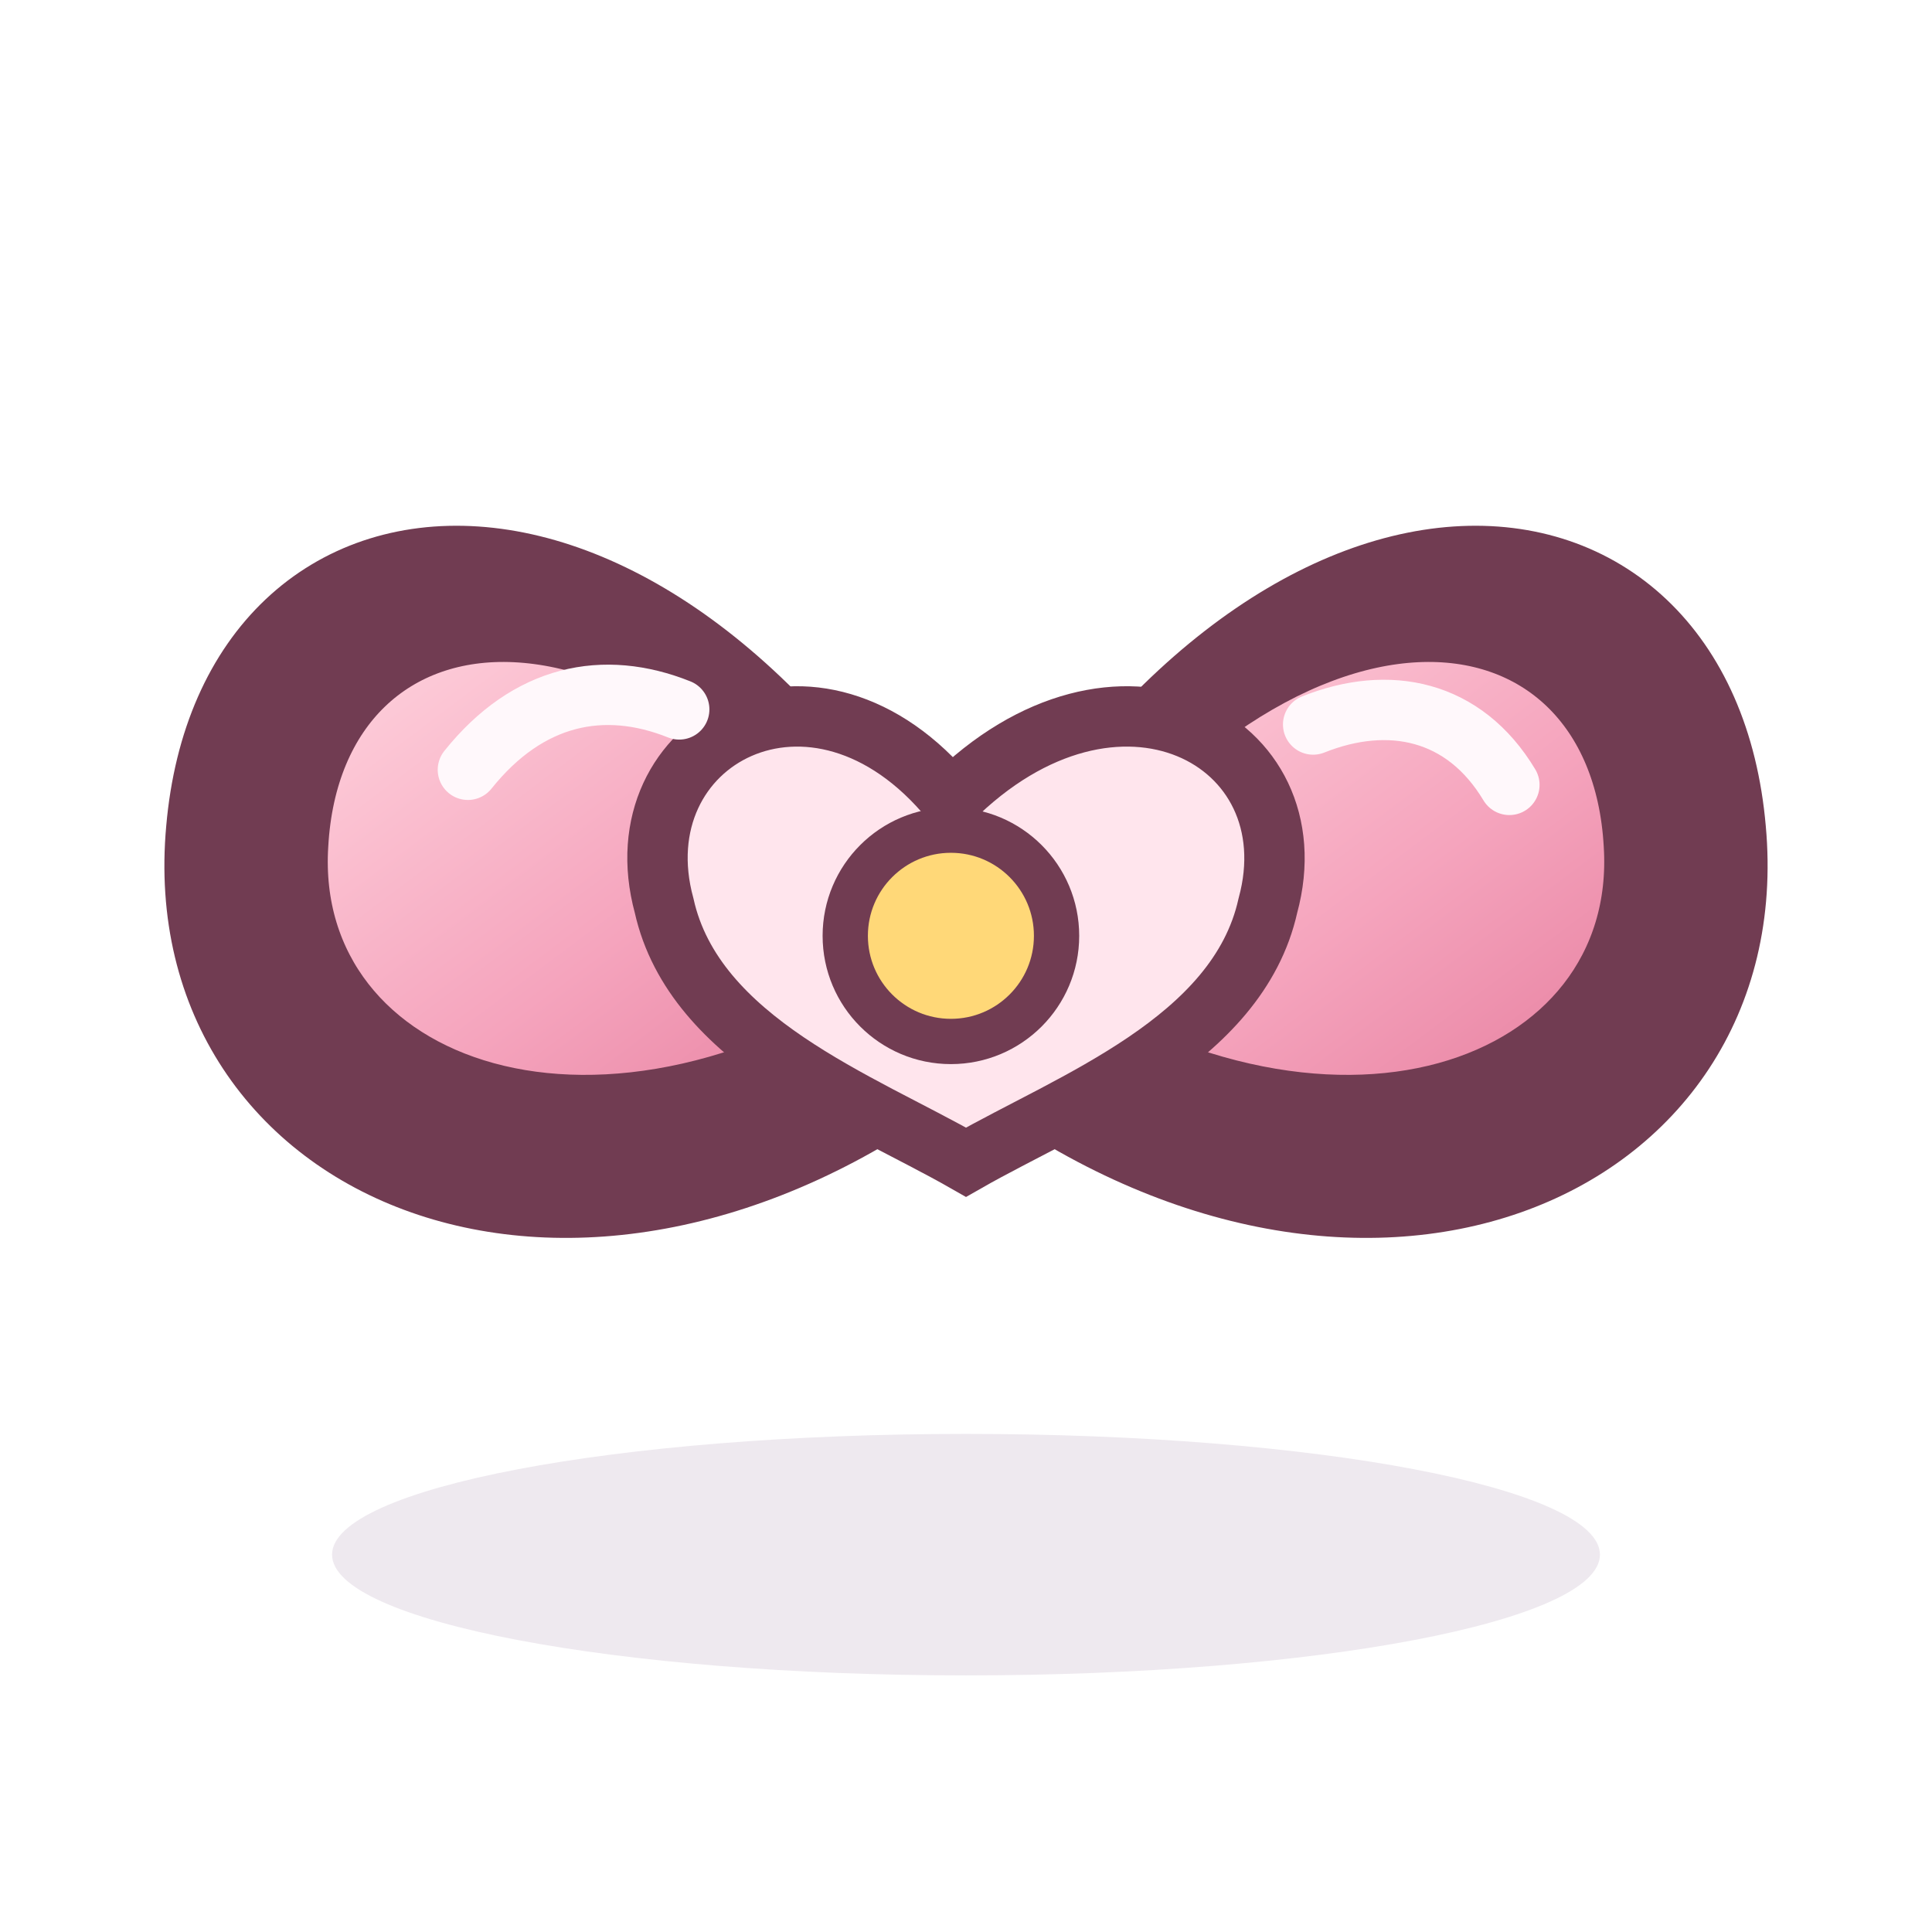
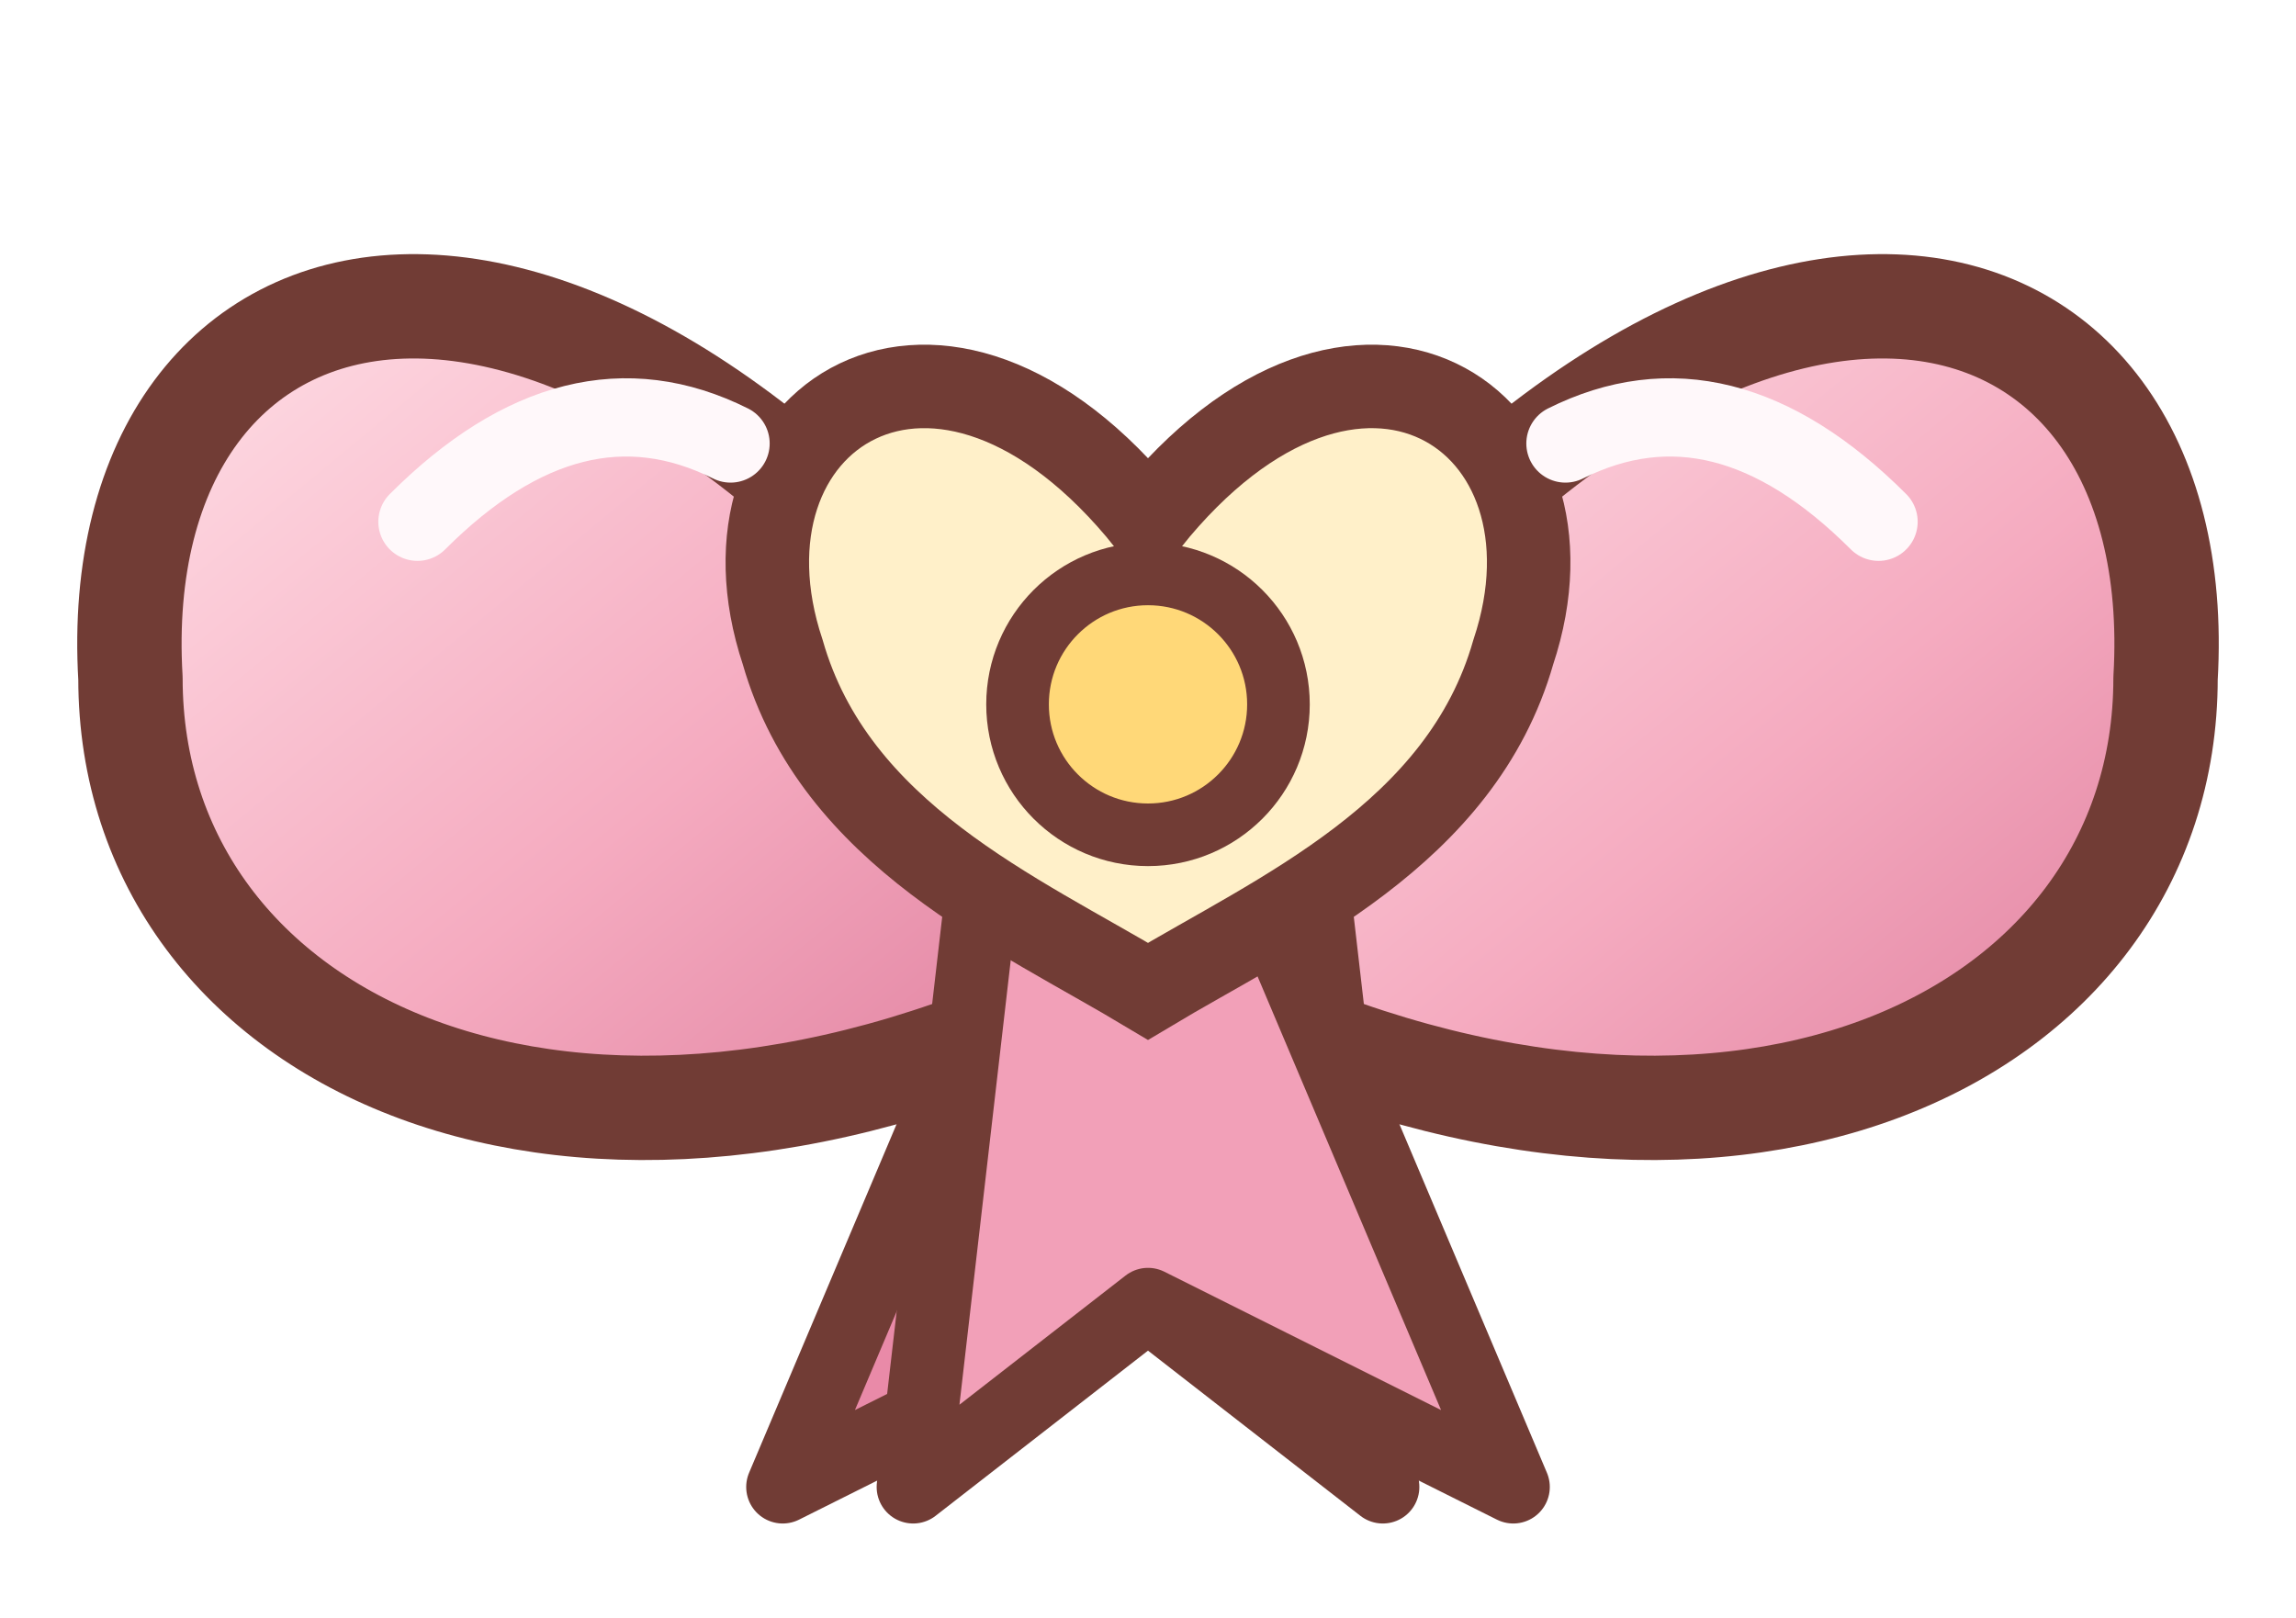
- <svg xmlns="http://www.w3.org/2000/svg" viewBox="0 0 128 128">
+ <svg xmlns="http://www.w3.org/2000/svg" viewBox="0 0 88 62">
  <defs>
-     <linearGradient id="bow" x1="0" y1="0" x2="1" y2="1">
-       <stop stop-color="#ffd5df" />
-       <stop offset=".58" stop-color="#f5a4bd" />
-       <stop offset="1" stop-color="#e67e9e" />
+     <linearGradient id="ribbon" x1="0" y1="0" x2="1" y2="1">
+       <stop stop-color="#ffe0e7" />
+       <stop offset=".58" stop-color="#f5abc0" />
+       <stop offset="1" stop-color="#df7f9e" />
    </linearGradient>
  </defs>
-   <ellipse cx="64" cy="103" rx="42" ry="8" fill="#704579" opacity=".12" />
-   <path d="M61 62C43 30 16 32 14 55c-2 22 24 33 48 15Z" fill="#713c52" stroke="#713c52" stroke-width="6" stroke-linejoin="round" />
-   <path d="M67 62c18-32 45-30 47-7 2 22-24 33-48 15Z" fill="#713c52" stroke="#713c52" stroke-width="6" stroke-linejoin="round" />
-   <path d="M61 62C43 35 21 38 20 56c-1 16 20 24 41 9Z" fill="url(#bow)" stroke="#713c52" stroke-width="3.5" stroke-linejoin="round" />
-   <path d="M67 62c18-27 40-24 41-6 1 16-20 24-41 9Z" fill="url(#bow)" stroke="#713c52" stroke-width="3.5" stroke-linejoin="round" />
-   <path d="M63 53c-9-11-22-4-19 7 2 9 13 13 20 17 7-4 18-8 20-17 3-11-10-18-21-7Z" fill="#ffe5ed" stroke="#713c52" stroke-width="4" />
-   <circle cx="63" cy="62" r="7" fill="#ffd878" stroke="#713c52" stroke-width="3" />
-   <path d="M31 51c4-5 9-6 14-4M87 48c5-2 10-1 13 4" fill="none" stroke="#fff8fb" stroke-width="4" stroke-linecap="round" />
+   <path d="M40 29C22 4 4 9 5 26c0 14 17 22 37 12Z" fill="url(#ribbon)" stroke="#713c35" stroke-width="4" stroke-linejoin="round" />
+   <path d="M48 29C66 4 84 9 83 26c0 14-17 22-37 12Z" fill="url(#ribbon)" stroke="#713c35" stroke-width="4" stroke-linejoin="round" />
+   <path d="M41 31 30 57l14-7 9 7-3-26Z" fill="#e98aa8" stroke="#713c35" stroke-width="2.8" stroke-linejoin="round" />
+   <path d="M47 31 58 57l-14-7-9 7 3-26Z" fill="#f2a0b8" stroke="#713c35" stroke-width="2.8" stroke-linejoin="round" />
+   <path d="M44 20c-8-10-17-4-14 5 2 7 9 10 14 13 5-3 12-6 14-13 3-9-6-15-14-5Z" fill="#fff0c9" stroke="#713c35" stroke-width="3.2" />
+   <circle cx="44" cy="27" r="5" fill="#ffd878" stroke="#713c35" stroke-width="2.4" />
+   <path d="M16 20c4-4 8-5 12-3M60 17c4-2 8-1 12 3" fill="none" stroke="#fff8fa" stroke-width="3" stroke-linecap="round" />
</svg>
